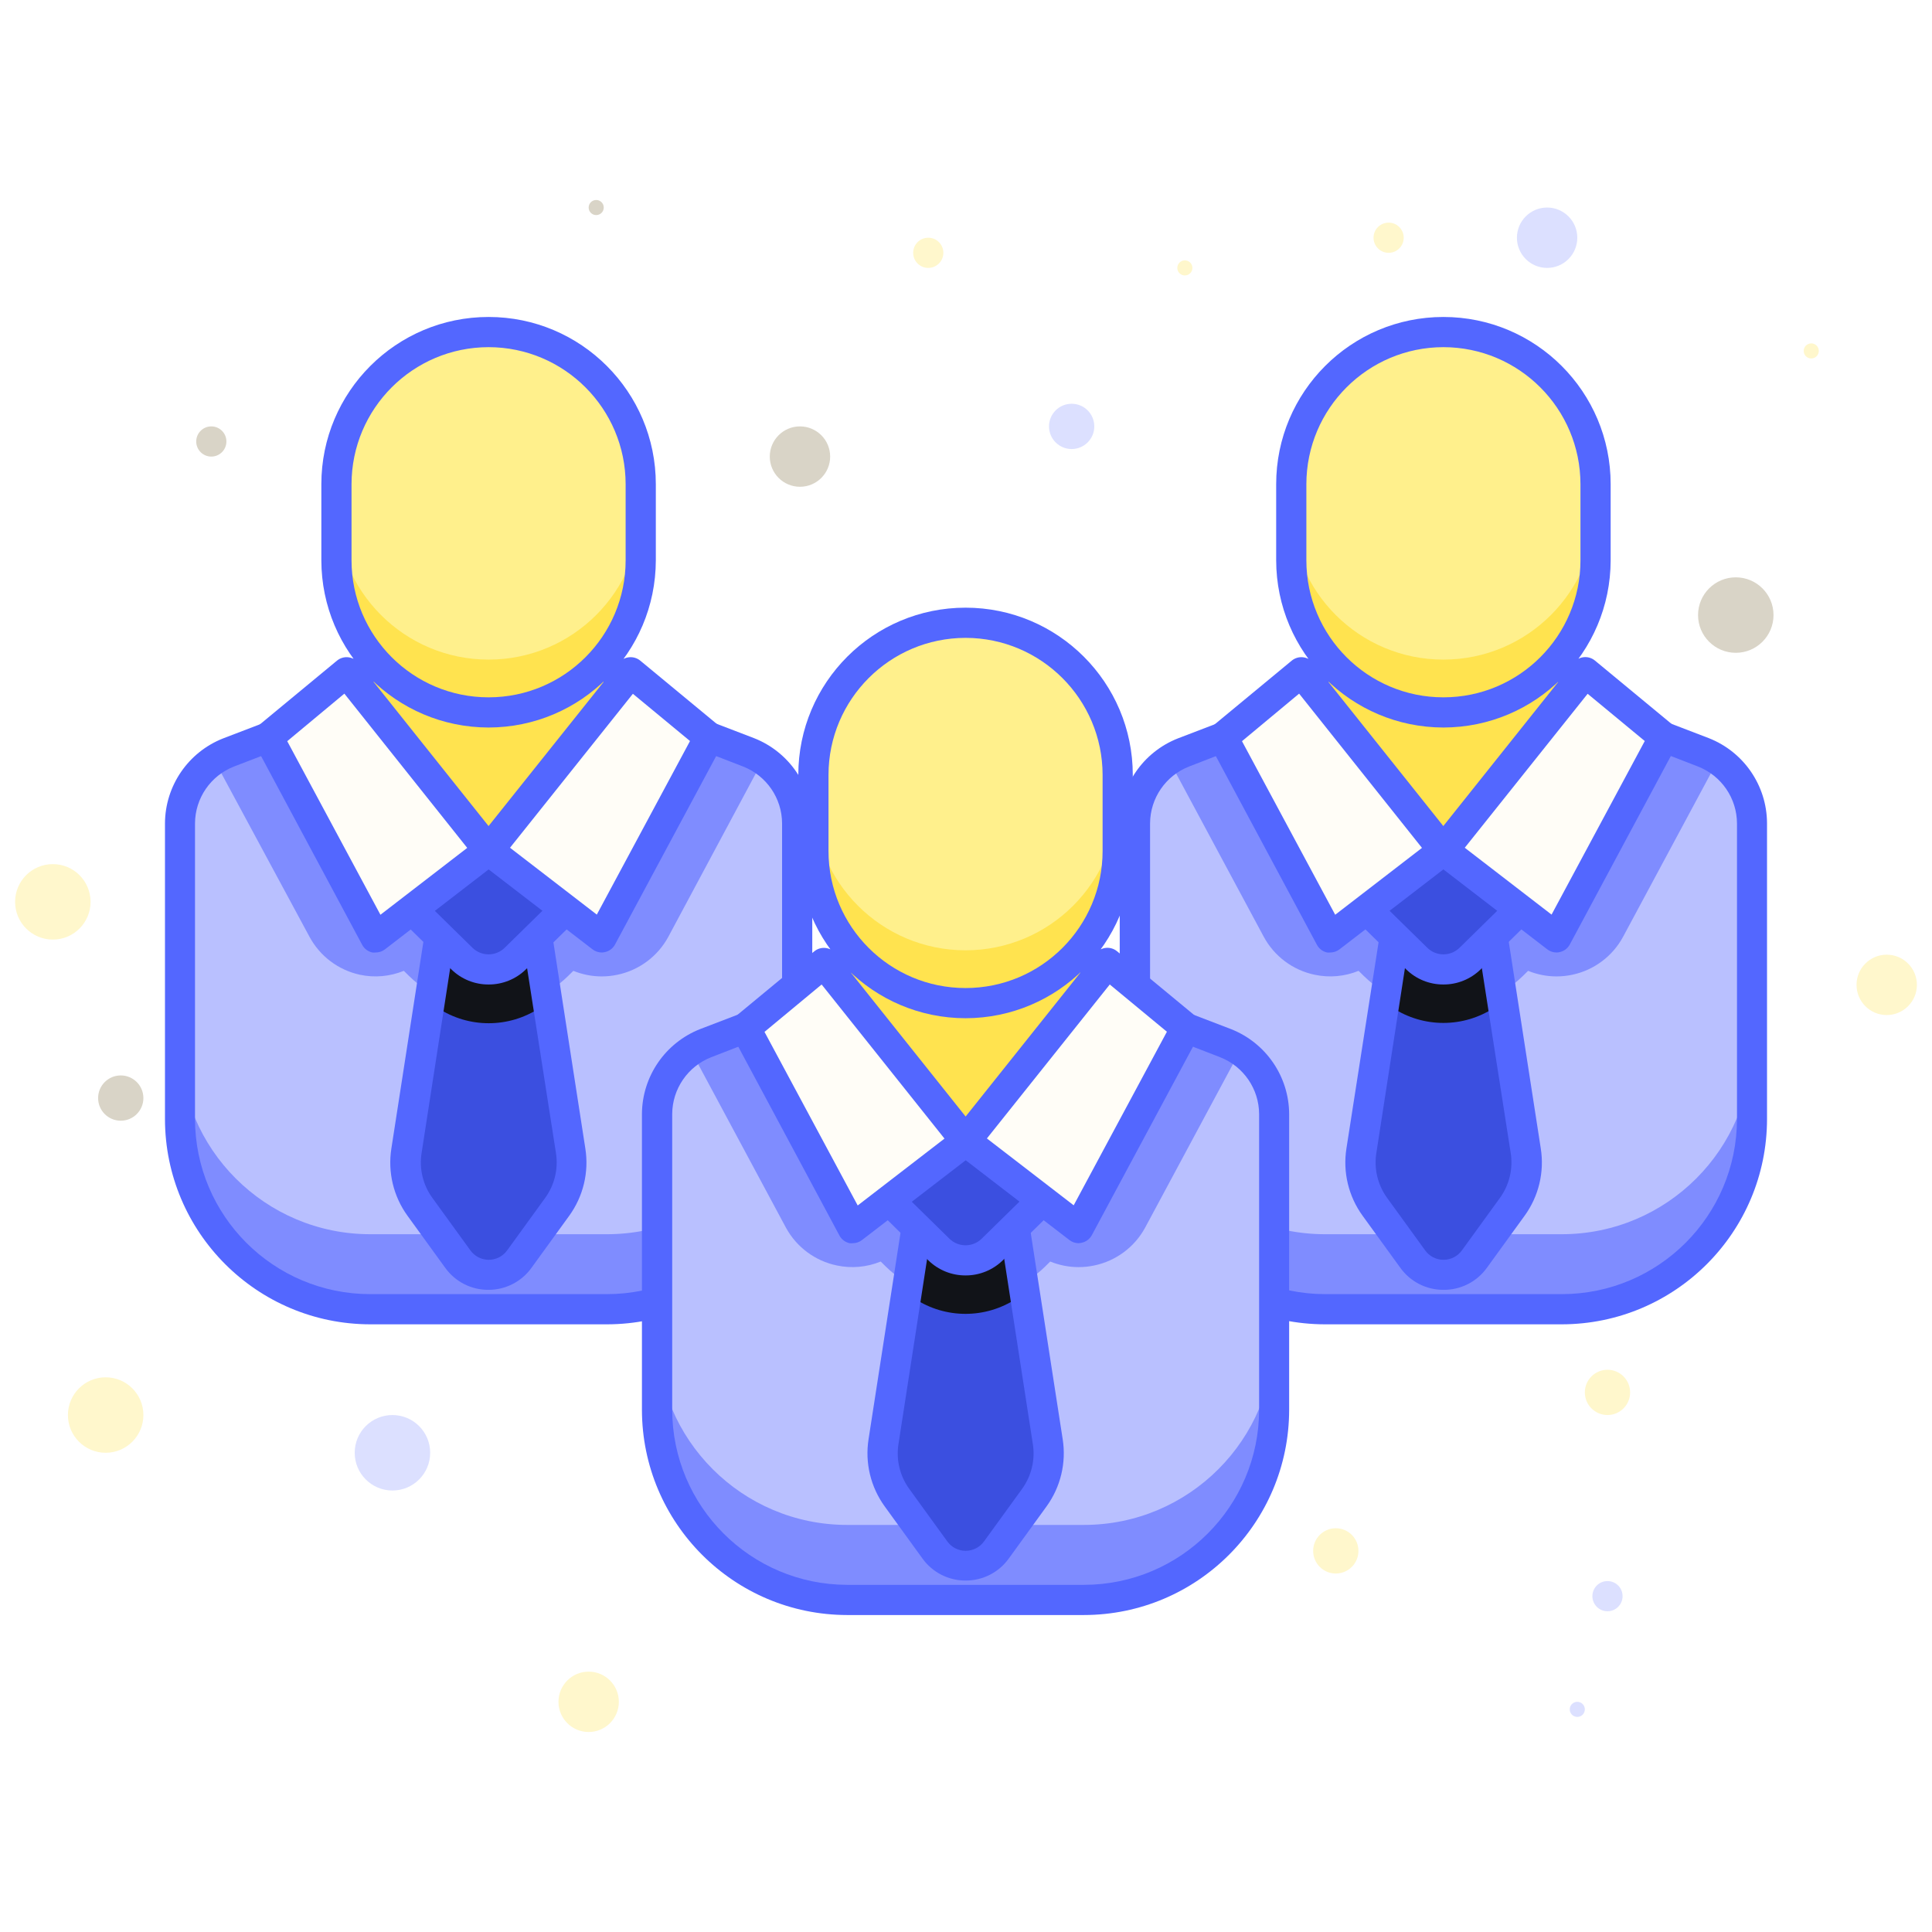
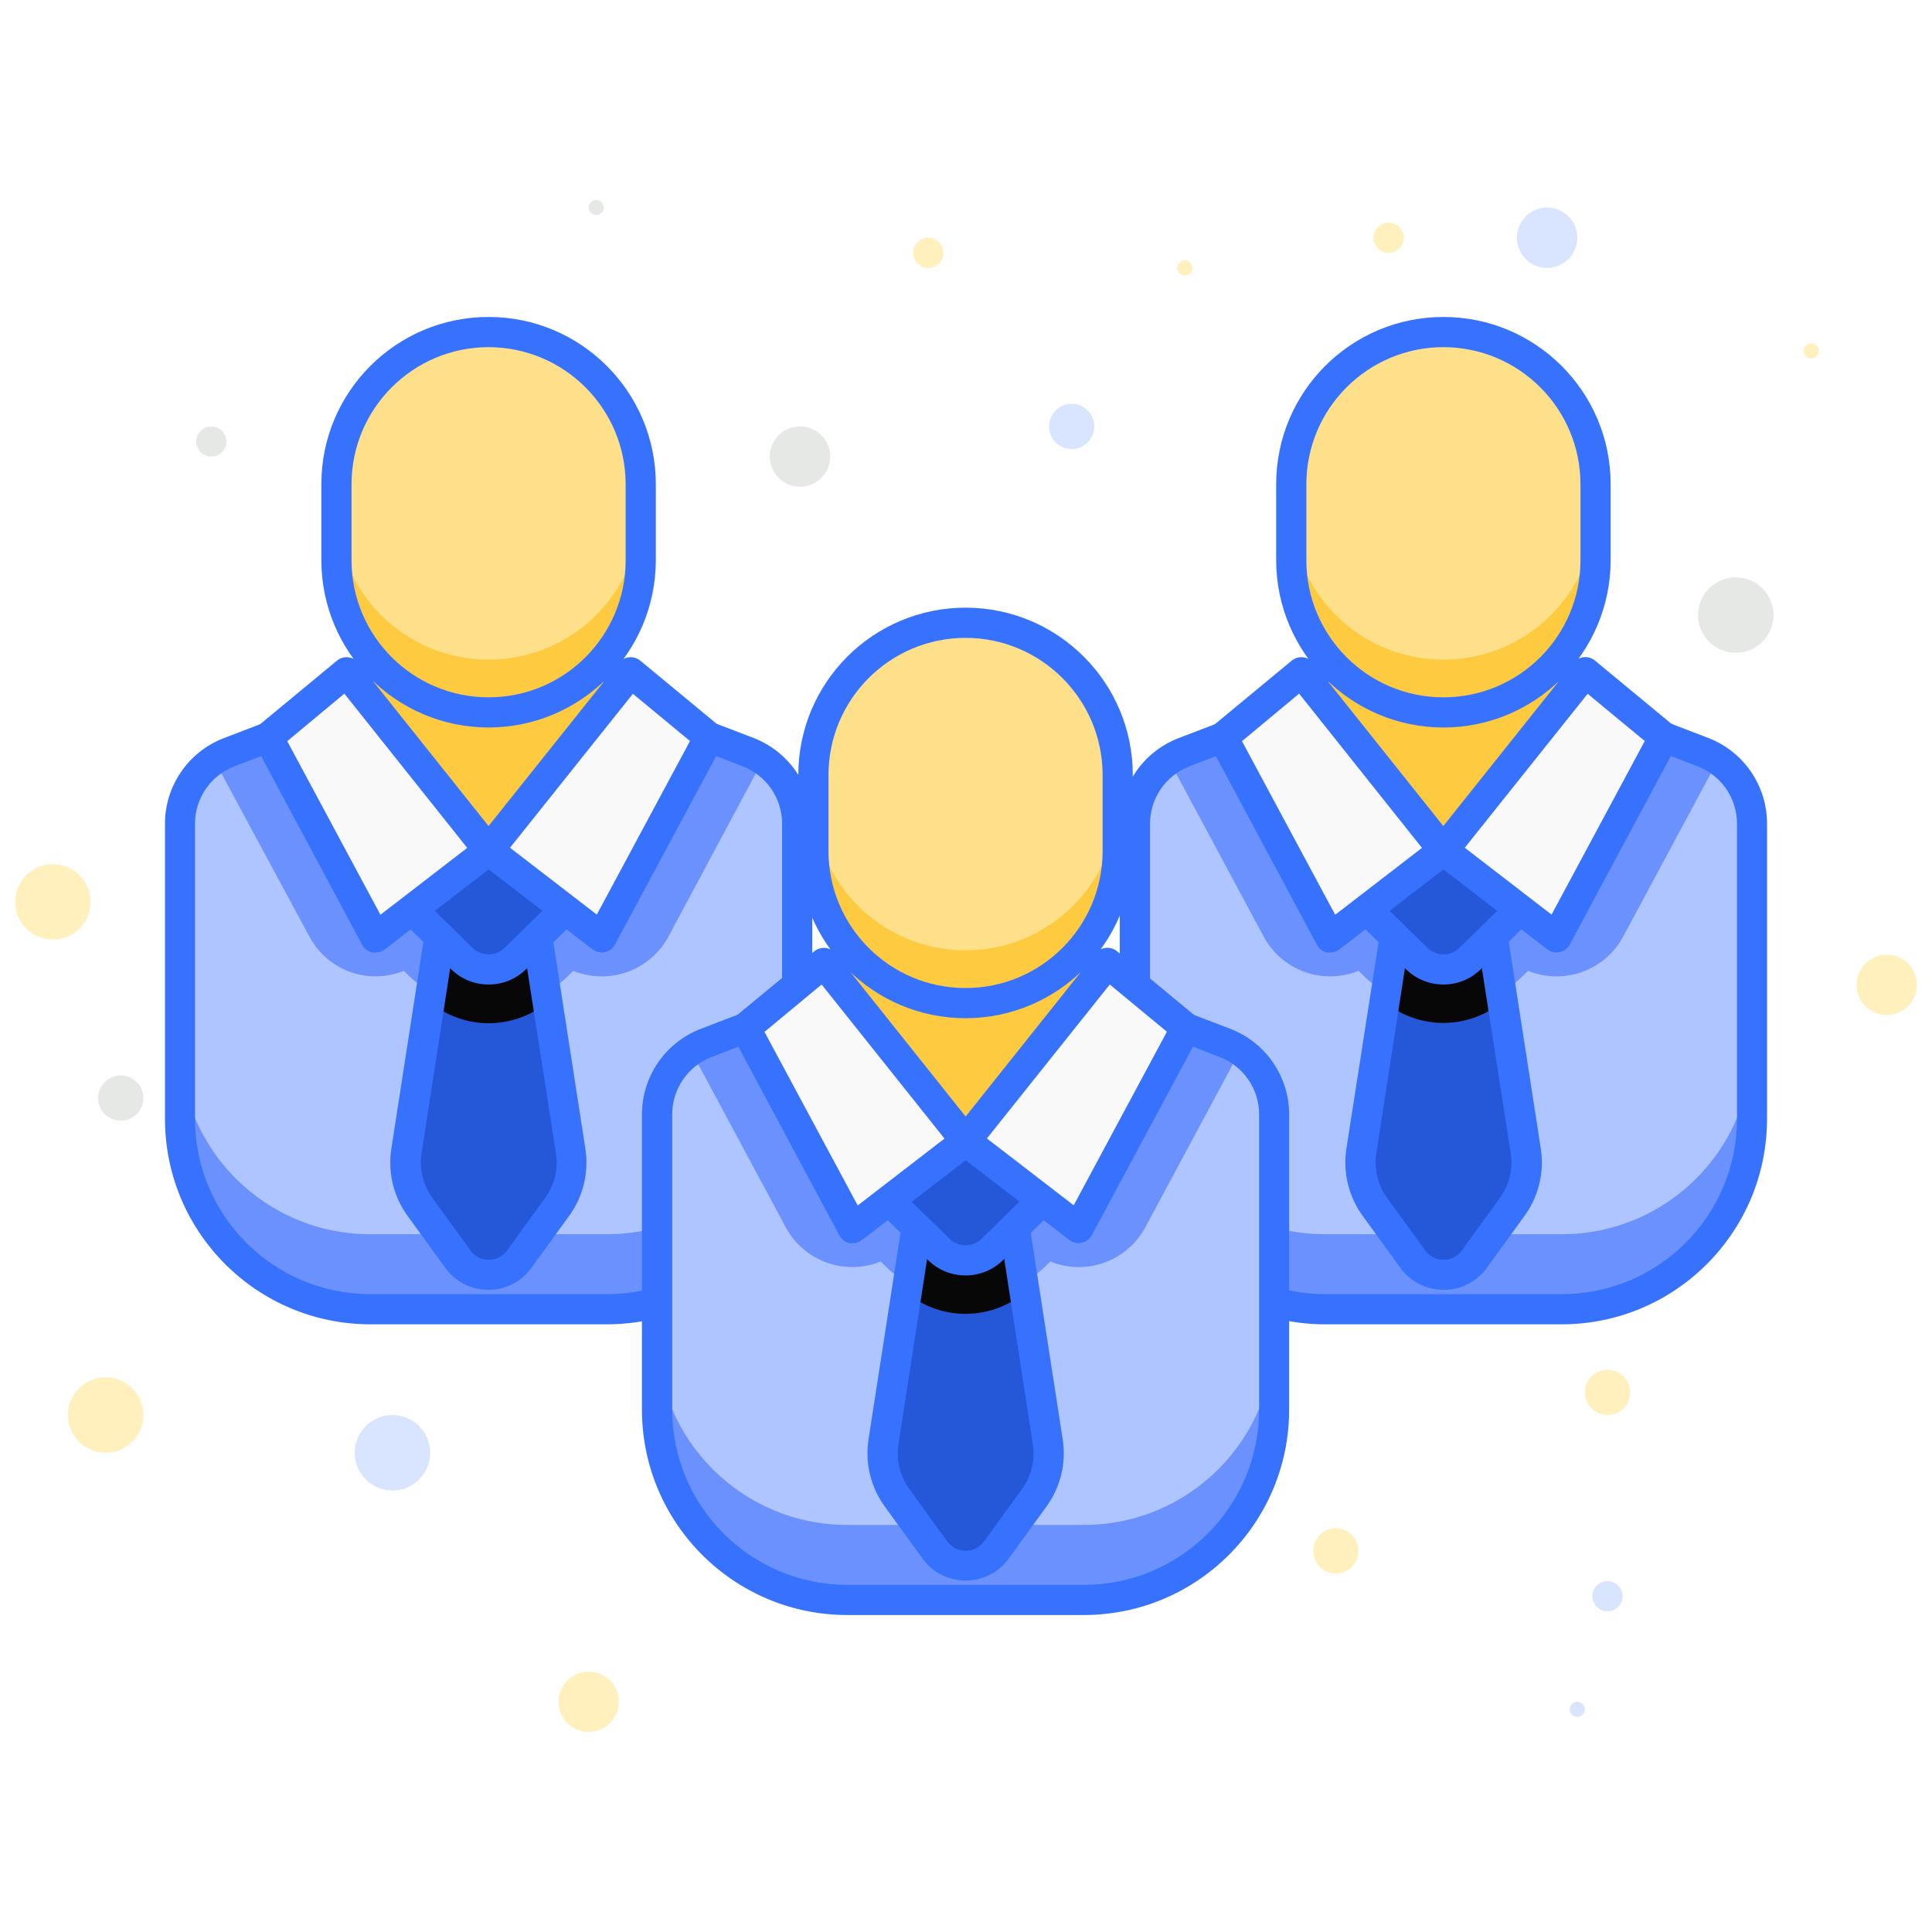
<svg xmlns="http://www.w3.org/2000/svg" width="800px" height="800px" viewBox="0 0 256 256">
  <defs>
-     <style>.cls-1{fill:#ffe34f;}.cls-2{fill:#5367ff;}.cls-3{fill:#7f8cff;}.cls-4{fill:#b9c0ff;}.cls-5{fill:#3b4fe0;}.cls-6{fill:#111318;}.cls-7{fill:#fffdf7;}.cls-8{fill:#ffe34f;}.cls-9{fill:#fff08c;}.cls-10{fill:#fff7cc;}.cls-11{fill:#d9d4c7;}.cls-12{fill:#dce0ff;}.cls-13{fill:#fff7cc;}</style>
+     <style>.cls-1{fill:#fdca40;}.cls-2{fill:#3772ff;}.cls-3{fill:#6b91ff;}.cls-4{fill:#afc5ff;}.cls-5{fill:#2458d8;}.cls-6{fill:#080708;}.cls-7{fill:#f8f9f8;}.cls-8{fill:#fdca40;}.cls-9{fill:#ffe08a;}.cls-10{fill:#fff0bd;}.cls-11{fill:#e6e8e6;}.cls-12{fill:#d9e4ff;}.cls-13{fill:#fff0bd;}</style>
  </defs>
  <g id="Layer_2" data-name="Layer 2">
    <polygon class="cls-1" points="216.41 99.94 216.41 108.34 191.26 112.67 166.1 108.34 166.1 99.94 176.29 86.75 206.23 86.75 216.41 99.94" />
    <path class="cls-2" d="M191.26,114.67l-.34,0-25.15-4.33a2,2,0,0,1-1.66-2v-8.4a2,2,0,0,1,.42-1.22L174.7,85.53a2,2,0,0,1,1.58-.78h29.94a2,2,0,0,1,1.58.78L218,98.72a2,2,0,0,1,.42,1.22v8.4a2,2,0,0,1-1.66,2l-25.15,4.33Zm-23.15-8,23.15,4,23.15-4v-6l-9.16-11.87h-28l-9.16,11.87Z" />
    <path class="cls-3" d="M232.14,109.1v39.18a25.2,25.2,0,0,1-25.2,25.2H175.57a25.2,25.2,0,0,1-25.2-25.2V109.1a10.08,10.08,0,0,1,6.44-9.4l5.22-2,29.23,15,29.23-15,5.22,2A10.08,10.08,0,0,1,232.14,109.1Z" />
    <path class="cls-4" d="M232.14,109.1v29.24a25.2,25.2,0,0,1-25.2,25.2H175.57a25.2,25.2,0,0,1-25.2-25.2V109.1a10.08,10.08,0,0,1,6.44-9.4l5.22-2,29.23,15,29.23-15,5.22,2A10.08,10.08,0,0,1,232.14,109.1Z" />
    <path class="cls-3" d="M174.2,129.16a9.92,9.92,0,0,0,5.82-.52l.7.69a15.07,15.07,0,0,0,21.06,0l.7-.69a10,10,0,0,0,3.75.74,10.13,10.13,0,0,0,2.1-.22,10,10,0,0,0,6.72-5l12.57-23.41a10.07,10.07,0,0,0-1.91-1l-5.22-2-29.23,15L162,97.68l-5.22,2a10.07,10.07,0,0,0-1.91,1l12.57,23.42A10,10,0,0,0,174.2,129.16Z" />
    <path class="cls-2" d="M206.94,175.48H175.57a27.23,27.23,0,0,1-27.2-27.2V109.1a12.16,12.16,0,0,1,7.71-11.26l5.22-2a2,2,0,0,1,1.64.09l28.31,14.53L219.57,95.9a2,2,0,0,1,1.64-.09l5.22,2a12.16,12.16,0,0,1,7.71,11.26v39.18A27.23,27.23,0,0,1,206.94,175.48Zm-45-75.61-4.39,1.7a8.13,8.13,0,0,0-5.16,7.53v39.18a23.23,23.23,0,0,0,23.2,23.2h31.37a23.23,23.23,0,0,0,23.2-23.2V109.1a8.13,8.13,0,0,0-5.16-7.53l-4.39-1.7-28.43,14.58a2,2,0,0,1-1.83,0Z" />
    <path class="cls-5" d="M200.33,159.91l-5,6.9a5,5,0,0,1-8.17,0l-5-6.9a10.08,10.08,0,0,1-1.79-7.44L185,123h12.6l4.56,29.44A10.08,10.08,0,0,1,200.33,159.91Z" />
    <path class="cls-6" d="M186.13,123l-1.63,10.52a12.29,12.29,0,0,0,13.51,0L196.38,123Z" />
    <path class="cls-2" d="M191.26,170.91a7,7,0,0,1-5.71-2.92l-5-6.9a12,12,0,0,1-2.14-8.92L183,122.73a2,2,0,0,1,2-1.69h12.6a2,2,0,0,1,2,1.69l4.56,29.44a12,12,0,0,1-2.14,8.92l-5,6.9A7,7,0,0,1,191.26,170.91ZM186.67,125l-4.29,27.74a8,8,0,0,0,1.43,6l5,6.9a3,3,0,0,0,4.93,0l5-6.9h0a8,8,0,0,0,1.43-6L195.84,125Z" />
    <path class="cls-5" d="M204.84,117.16,194.79,127a5,5,0,0,1-7.06,0l-10.05-9.86,13.58-5.49Z" />
    <path class="cls-2" d="M191.26,130.45a7,7,0,0,1-4.93-2l-10.05-9.86a2,2,0,0,1,.65-3.28l13.58-5.49a2,2,0,0,1,1.5,0l13.58,5.49a2,2,0,0,1,.65,3.28l-10.05,9.86A7,7,0,0,1,191.26,130.45Zm-10-12.58,7.87,7.72a3.05,3.05,0,0,0,4.26,0l7.87-7.72-10-4Z" />
    <polygon class="cls-7" points="172.44 89.08 162.03 97.68 176.28 124.21 191.26 112.67 172.44 89.08" />
    <path class="cls-2" d="M176.27,126.21a2,2,0,0,1-.42,0,2,2,0,0,1-1.34-1L160.27,98.63a2,2,0,0,1,.49-2.49l10.4-8.6a2,2,0,0,1,2.84.29l18.82,23.6a2,2,0,0,1-.34,2.83l-15,11.54A2,2,0,0,1,176.27,126.21Zm-11.7-28,12.35,23,11.5-8.86L172.14,91.91Z" />
    <polygon class="cls-7" points="210.08 89.08 220.48 97.68 206.24 124.21 191.26 112.67 210.08 89.08" />
    <path class="cls-2" d="M206.24,126.21a2,2,0,0,1-1.22-.42l-15-11.54a2,2,0,0,1-.34-2.83l18.82-23.6a2,2,0,0,1,2.84-.29l10.4,8.6a2,2,0,0,1,.49,2.49L208,125.16a2,2,0,0,1-1.34,1A2,2,0,0,1,206.24,126.21Zm-12.15-13.88,11.5,8.86,12.35-23-7.57-6.26Z" />
    <rect class="cls-8" x="171.09" y="44" width="40.32" height="50.4" rx="20.16" ry="20.16" />
    <rect class="cls-9" x="171.09" y="44" width="40.32" height="43.4" rx="20.16" ry="20.16" />
    <path class="cls-2" d="M191.26,96.4a22.19,22.19,0,0,1-22.16-22.16V64.16a22.16,22.16,0,1,1,44.32,0V74.24A22.19,22.19,0,0,1,191.26,96.4Zm0-50.4a18.18,18.18,0,0,0-18.16,18.16V74.24a18.16,18.16,0,1,0,36.32,0V64.16A18.18,18.18,0,0,0,191.26,46Z" />
    <polygon class="cls-1" points="89.89 99.94 89.89 108.34 64.74 112.67 39.59 108.34 39.59 99.94 49.77 86.75 79.71 86.75 89.89 99.94" />
    <path class="cls-2" d="M64.74,114.67l-.34,0-25.15-4.33a2,2,0,0,1-1.66-2v-8.4A2,2,0,0,1,38,98.72L48.19,85.53a2,2,0,0,1,1.58-.78H79.71a2,2,0,0,1,1.58.78L91.48,98.72a2,2,0,0,1,.42,1.22v8.4a2,2,0,0,1-1.66,2l-25.15,4.33Zm-23.15-8,23.15,4,23.15-4v-6L78.73,88.75h-28l-9.16,11.87Z" />
    <path class="cls-3" d="M105.63,109.1v39.18a25.2,25.2,0,0,1-25.2,25.2H49.06a25.2,25.2,0,0,1-25.2-25.2V109.1a10.08,10.08,0,0,1,6.44-9.4l5.22-2,29.23,15L94,97.68l5.22,2A10.08,10.08,0,0,1,105.63,109.1Z" />
    <path class="cls-4" d="M105.63,109.1v29.24a25.2,25.2,0,0,1-25.2,25.2H49.06a25.2,25.2,0,0,1-25.2-25.2V109.1a10.08,10.08,0,0,1,6.44-9.4l5.22-2,29.23,15L94,97.68l5.22,2A10.08,10.08,0,0,1,105.63,109.1Z" />
    <path class="cls-3" d="M47.69,129.16a9.92,9.92,0,0,0,5.82-.52l.7.69a15.07,15.07,0,0,0,21.06,0l.7-.69a10,10,0,0,0,3.75.74,10.13,10.13,0,0,0,2.1-.22,10,10,0,0,0,6.72-5L101.1,100.7a10.07,10.07,0,0,0-1.91-1l-5.22-2-29.23,15-29.23-15-5.22,2a10.07,10.07,0,0,0-1.91,1L41,124.11A10,10,0,0,0,47.69,129.16Z" />
    <path class="cls-2" d="M80.43,175.48H49.06a27.23,27.23,0,0,1-27.2-27.2V109.1a12.16,12.16,0,0,1,7.71-11.26l5.22-2a2,2,0,0,1,1.64.09l28.31,14.53L93.06,95.9a2,2,0,0,1,1.64-.09l5.22,2a12.16,12.16,0,0,1,7.71,11.26v39.18A27.23,27.23,0,0,1,80.43,175.48Zm-45-75.61L31,101.57a8.13,8.13,0,0,0-5.16,7.53v39.18a23.23,23.23,0,0,0,23.2,23.2H80.43a23.23,23.23,0,0,0,23.2-23.2V109.1a8.13,8.13,0,0,0-5.16-7.53l-4.39-1.7L65.66,114.45a2,2,0,0,1-1.83,0Z" />
    <path class="cls-5" d="M73.81,159.91l-5,6.9a5,5,0,0,1-8.17,0l-5-6.9a10.08,10.08,0,0,1-1.79-7.44L58.44,123H71l4.56,29.44A10.08,10.08,0,0,1,73.81,159.91Z" />
    <path class="cls-6" d="M59.62,123,58,133.56a12.29,12.29,0,0,0,13.51,0L69.87,123Z" />
    <path class="cls-2" d="M64.74,170.91A7,7,0,0,1,59,168l-5-6.9a12,12,0,0,1-2.14-8.92l4.56-29.44a2,2,0,0,1,2-1.69H71a2,2,0,0,1,2,1.69l4.56,29.44a12,12,0,0,1-2.14,8.92l-5,6.9A7,7,0,0,1,64.74,170.91ZM60.16,125l-4.29,27.74a8,8,0,0,0,1.43,6l5,6.9a3,3,0,0,0,4.93,0l5-6.9h0a8,8,0,0,0,1.43-6L69.33,125Z" />
    <path class="cls-5" d="M78.33,117.16,68.27,127a5,5,0,0,1-7.06,0l-10.05-9.86,13.58-5.49Z" />
    <path class="cls-2" d="M64.74,130.45a7,7,0,0,1-4.93-2l-10.05-9.86a2,2,0,0,1,.65-3.28L64,109.82a2,2,0,0,1,1.5,0l13.58,5.49a2,2,0,0,1,.65,3.28l-10.05,9.86A7,7,0,0,1,64.74,130.45Zm-10-12.58,7.87,7.72a3.05,3.05,0,0,0,4.26,0l7.87-7.72-10-4Z" />
    <polygon class="cls-7" points="45.92 89.08 35.52 97.68 49.76 124.21 64.74 112.67 45.92 89.08" />
    <path class="cls-2" d="M49.76,126.21a2,2,0,0,1-.42,0,2,2,0,0,1-1.34-1L33.76,98.63a2,2,0,0,1,.49-2.49l10.4-8.6a2,2,0,0,1,2.84.29l18.82,23.6a2,2,0,0,1-.34,2.83L51,125.8A2,2,0,0,1,49.76,126.21Zm-11.7-28,12.35,23,11.5-8.86L45.63,91.91Z" />
    <polygon class="cls-7" points="83.56 89.08 93.97 97.68 79.72 124.21 64.74 112.67 83.56 89.08" />
    <path class="cls-2" d="M79.73,126.21a2,2,0,0,1-1.22-.42l-15-11.54a2,2,0,0,1-.34-2.83L82,87.83a2,2,0,0,1,2.84-.29l10.4,8.6a2,2,0,0,1,.49,2.49L81.49,125.16a2,2,0,0,1-1.34,1A2,2,0,0,1,79.73,126.21ZM67.58,112.33l11.5,8.86,12.35-23-7.57-6.26Z" />
    <rect class="cls-8" x="44.58" y="44" width="40.32" height="50.4" rx="20.16" ry="20.16" />
    <rect class="cls-9" x="44.58" y="44" width="40.32" height="43.4" rx="20.16" ry="20.16" />
    <path class="cls-2" d="M64.74,96.4A22.19,22.19,0,0,1,42.58,74.24V64.16a22.16,22.16,0,0,1,44.32,0V74.24A22.19,22.19,0,0,1,64.74,96.4Zm0-50.4A18.18,18.18,0,0,0,46.58,64.16V74.24a18.16,18.16,0,1,0,36.32,0V64.16A18.18,18.18,0,0,0,64.74,46Z" />
    <polygon class="cls-1" points="153.09 138.46 153.09 146.86 127.94 151.19 102.79 146.86 102.79 138.46 112.97 125.27 142.91 125.27 153.09 138.46" />
    <path class="cls-2" d="M127.94,153.19l-.34,0-25.15-4.33a2,2,0,0,1-1.66-2v-8.4a2,2,0,0,1,.42-1.22L111.39,124a2,2,0,0,1,1.58-.78h29.94a2,2,0,0,1,1.58.78l10.18,13.19a2,2,0,0,1,.42,1.22v8.4a2,2,0,0,1-1.66,2l-25.15,4.33Zm-23.15-8,23.15,4,23.15-4v-6l-9.16-11.87H114l-9.16,11.87Z" />
    <path class="cls-3" d="M168.82,147.62V186.8a25.2,25.2,0,0,1-25.2,25.2H112.26a25.2,25.2,0,0,1-25.2-25.2V147.62a10.08,10.08,0,0,1,6.44-9.4l5.22-2,29.23,15,29.23-15,5.22,2A10.08,10.08,0,0,1,168.82,147.62Z" />
    <path class="cls-4" d="M168.82,147.62v29.24a25.2,25.2,0,0,1-25.2,25.2H112.26a25.2,25.2,0,0,1-25.2-25.2V147.62a10.08,10.08,0,0,1,6.44-9.4l5.22-2,29.23,15,29.23-15,5.22,2A10.08,10.08,0,0,1,168.82,147.62Z" />
    <path class="cls-3" d="M110.88,167.68a9.92,9.92,0,0,0,5.82-.52l.7.69a15.07,15.07,0,0,0,21.06,0l.7-.69a10,10,0,0,0,3.75.74,10.13,10.13,0,0,0,2.1-.22,10,10,0,0,0,6.72-5l12.57-23.41a10.07,10.07,0,0,0-1.91-1l-5.22-2-29.23,15-29.23-15-5.22,2a10.07,10.07,0,0,0-1.91,1l12.57,23.42A10,10,0,0,0,110.88,167.68Z" />
    <path class="cls-2" d="M143.62,214H112.26a27.23,27.23,0,0,1-27.2-27.2V147.62a12.16,12.16,0,0,1,7.71-11.26l5.22-2a2,2,0,0,1,1.64.09l28.31,14.53,28.31-14.53a2,2,0,0,1,1.64-.09l5.22,2a12.16,12.16,0,0,1,7.71,11.26V186.8A27.23,27.23,0,0,1,143.62,214Zm-45-75.61-4.39,1.7a8.13,8.13,0,0,0-5.16,7.53V186.8a23.23,23.23,0,0,0,23.2,23.2h31.37a23.23,23.23,0,0,0,23.2-23.2V147.62a8.13,8.13,0,0,0-5.16-7.53l-4.39-1.7L128.85,153a2,2,0,0,1-1.83,0Z" />
    <path class="cls-5" d="M137,198.43l-5,6.9a5,5,0,0,1-8.17,0l-5-6.9a10.08,10.08,0,0,1-1.79-7.44l4.56-29.44h12.6L138.8,191A10.08,10.08,0,0,1,137,198.43Z" />
    <path class="cls-6" d="M122.81,161.55l-1.63,10.52a12.29,12.29,0,0,0,13.51,0l-1.63-10.52Z" />
    <path class="cls-2" d="M127.94,209.43a7,7,0,0,1-5.71-2.92l-5-6.9a12,12,0,0,1-2.14-8.92l4.56-29.44a2,2,0,0,1,2-1.69h12.6a2,2,0,0,1,2,1.69l4.56,29.44a12,12,0,0,1-2.14,8.92l-5,6.9A7,7,0,0,1,127.94,209.43Zm-4.59-45.87-4.29,27.74a8,8,0,0,0,1.43,6l5,6.9a3,3,0,0,0,4.93,0l5-6.9h0a8,8,0,0,0,1.43-6l-4.29-27.75Z" />
    <path class="cls-5" d="M141.52,155.68l-10.05,9.86a5,5,0,0,1-7.06,0l-10.05-9.86,13.58-5.49Z" />
    <path class="cls-2" d="M127.94,169a7,7,0,0,1-4.93-2L113,157.11a2,2,0,0,1,.65-3.28l13.58-5.49a2,2,0,0,1,1.5,0l13.58,5.49a2,2,0,0,1,.65,3.28L132.87,167A7,7,0,0,1,127.94,169Zm-10-12.58,7.87,7.72a3.05,3.05,0,0,0,4.26,0l7.87-7.72-10-4Z" />
    <polygon class="cls-7" points="109.12 127.59 98.72 136.2 112.96 162.73 127.94 151.19 109.12 127.59" />
    <path class="cls-2" d="M113,164.73a2,2,0,0,1-.42,0,2,2,0,0,1-1.34-1L97,137.15a2,2,0,0,1,.49-2.49l10.4-8.6a2,2,0,0,1,2.84.29l18.82,23.6a2,2,0,0,1-.34,2.83l-15,11.54A2,2,0,0,1,113,164.73Zm-11.7-28,12.35,23,11.5-8.86-16.28-20.42Z" />
    <polygon class="cls-7" points="146.76 127.59 157.16 136.2 142.92 162.73 127.94 151.19 146.76 127.59" />
    <path class="cls-2" d="M142.92,164.73a2,2,0,0,1-1.22-.42l-15-11.54a2,2,0,0,1-.34-2.83l18.82-23.6a2,2,0,0,1,2.84-.29l10.4,8.6a2,2,0,0,1,.49,2.49l-14.24,26.53a2,2,0,0,1-1.34,1A2,2,0,0,1,142.92,164.73Zm-12.15-13.88,11.5,8.86,12.35-23-7.57-6.26Z" />
    <rect class="cls-8" x="107.78" y="82.52" width="40.32" height="50.4" rx="20.16" ry="20.16" />
    <rect class="cls-9" x="107.78" y="82.52" width="40.32" height="43.4" rx="20.16" ry="20.16" />
    <path class="cls-2" d="M127.94,134.92a22.19,22.19,0,0,1-22.16-22.16V102.68a22.16,22.16,0,0,1,44.32,0v10.08A22.19,22.19,0,0,1,127.94,134.92Zm0-50.4a18.18,18.18,0,0,0-18.16,18.16v10.08a18.16,18.16,0,1,0,36.32,0V102.68A18.18,18.18,0,0,0,127.94,84.52Z" />
    <circle class="cls-10" cx="7" cy="119.5" r="5" />
    <circle class="cls-10" cx="78" cy="225.5" r="4" />
    <circle class="cls-10" cx="213" cy="184.5" r="3" />
    <circle class="cls-10" cx="184" cy="31.5" r="2" />
    <circle class="cls-10" cx="240" cy="46.5" r="1" />
    <circle class="cls-11" cx="230" cy="81.5" r="5" />
    <circle class="cls-11" cx="106" cy="60.5" r="4" />
    <circle class="cls-11" cx="16" cy="145.5" r="3" />
    <circle class="cls-11" cx="28" cy="58.5" r="2" />
    <circle class="cls-11" cx="79" cy="27.5" r="1" />
    <circle class="cls-12" cx="52" cy="192.5" r="5" />
    <circle class="cls-12" cx="205" cy="31.5" r="4" />
    <circle class="cls-12" cx="142" cy="56.5" r="3" />
    <circle class="cls-12" cx="213" cy="211.5" r="2" />
    <circle class="cls-12" cx="209" cy="226.5" r="1" />
    <circle class="cls-13" cx="14" cy="187.5" r="5" />
    <circle class="cls-13" cx="250" cy="130.5" r="4" />
    <circle class="cls-13" cx="177" cy="205.5" r="3" />
    <circle class="cls-13" cx="123" cy="33.5" r="2" />
    <circle class="cls-13" cx="157" cy="35.5" r="1" />
  </g>
</svg>
